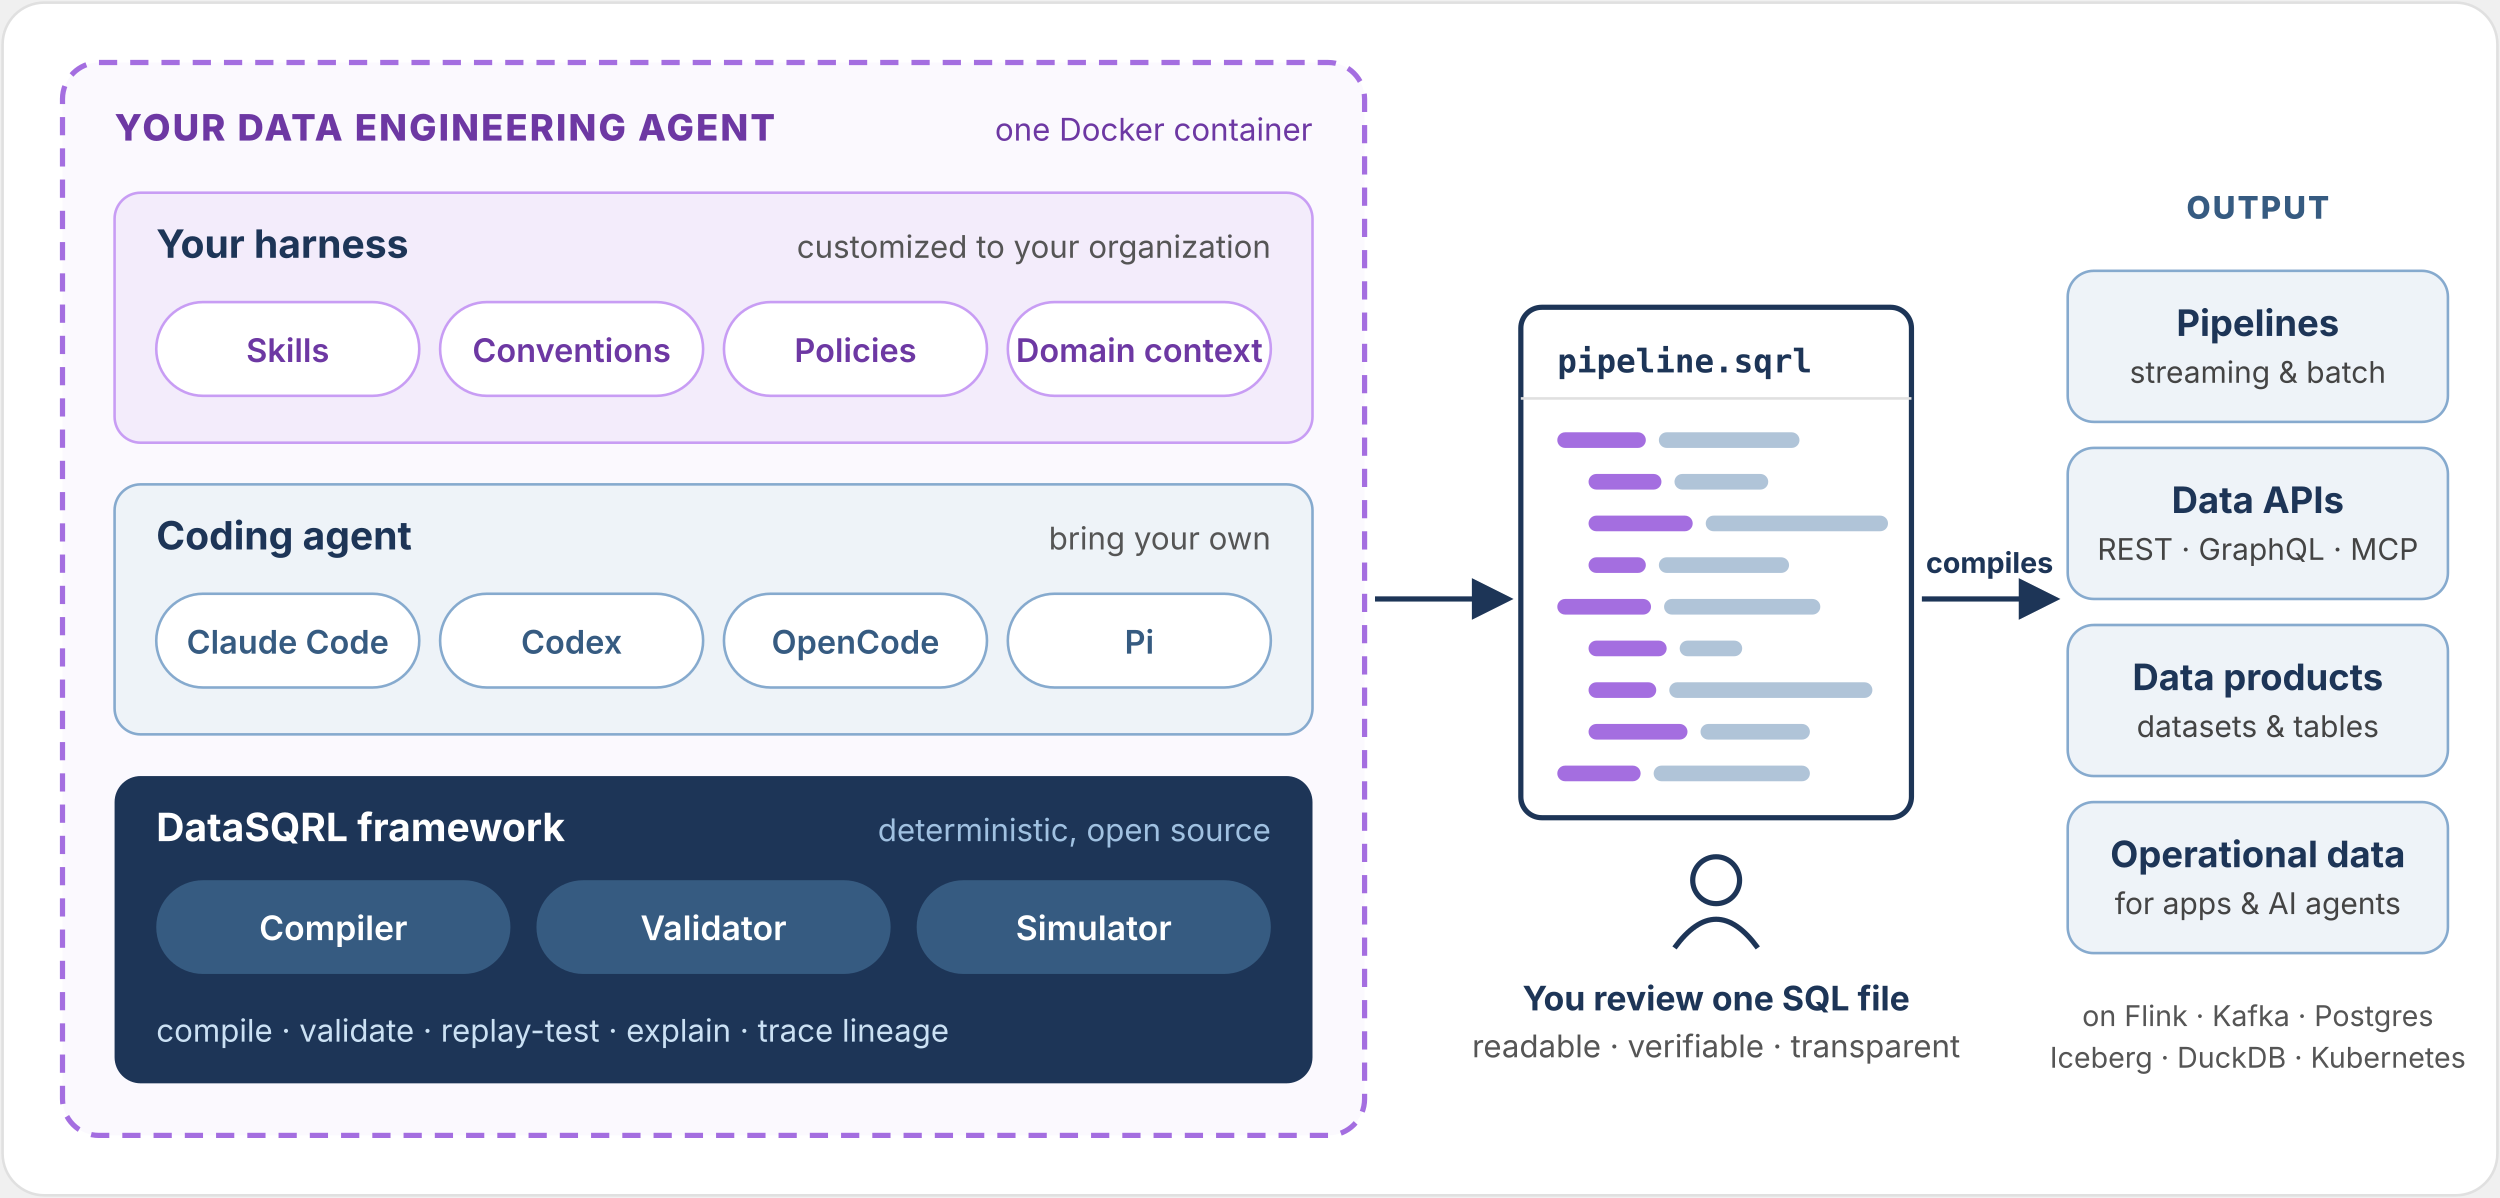
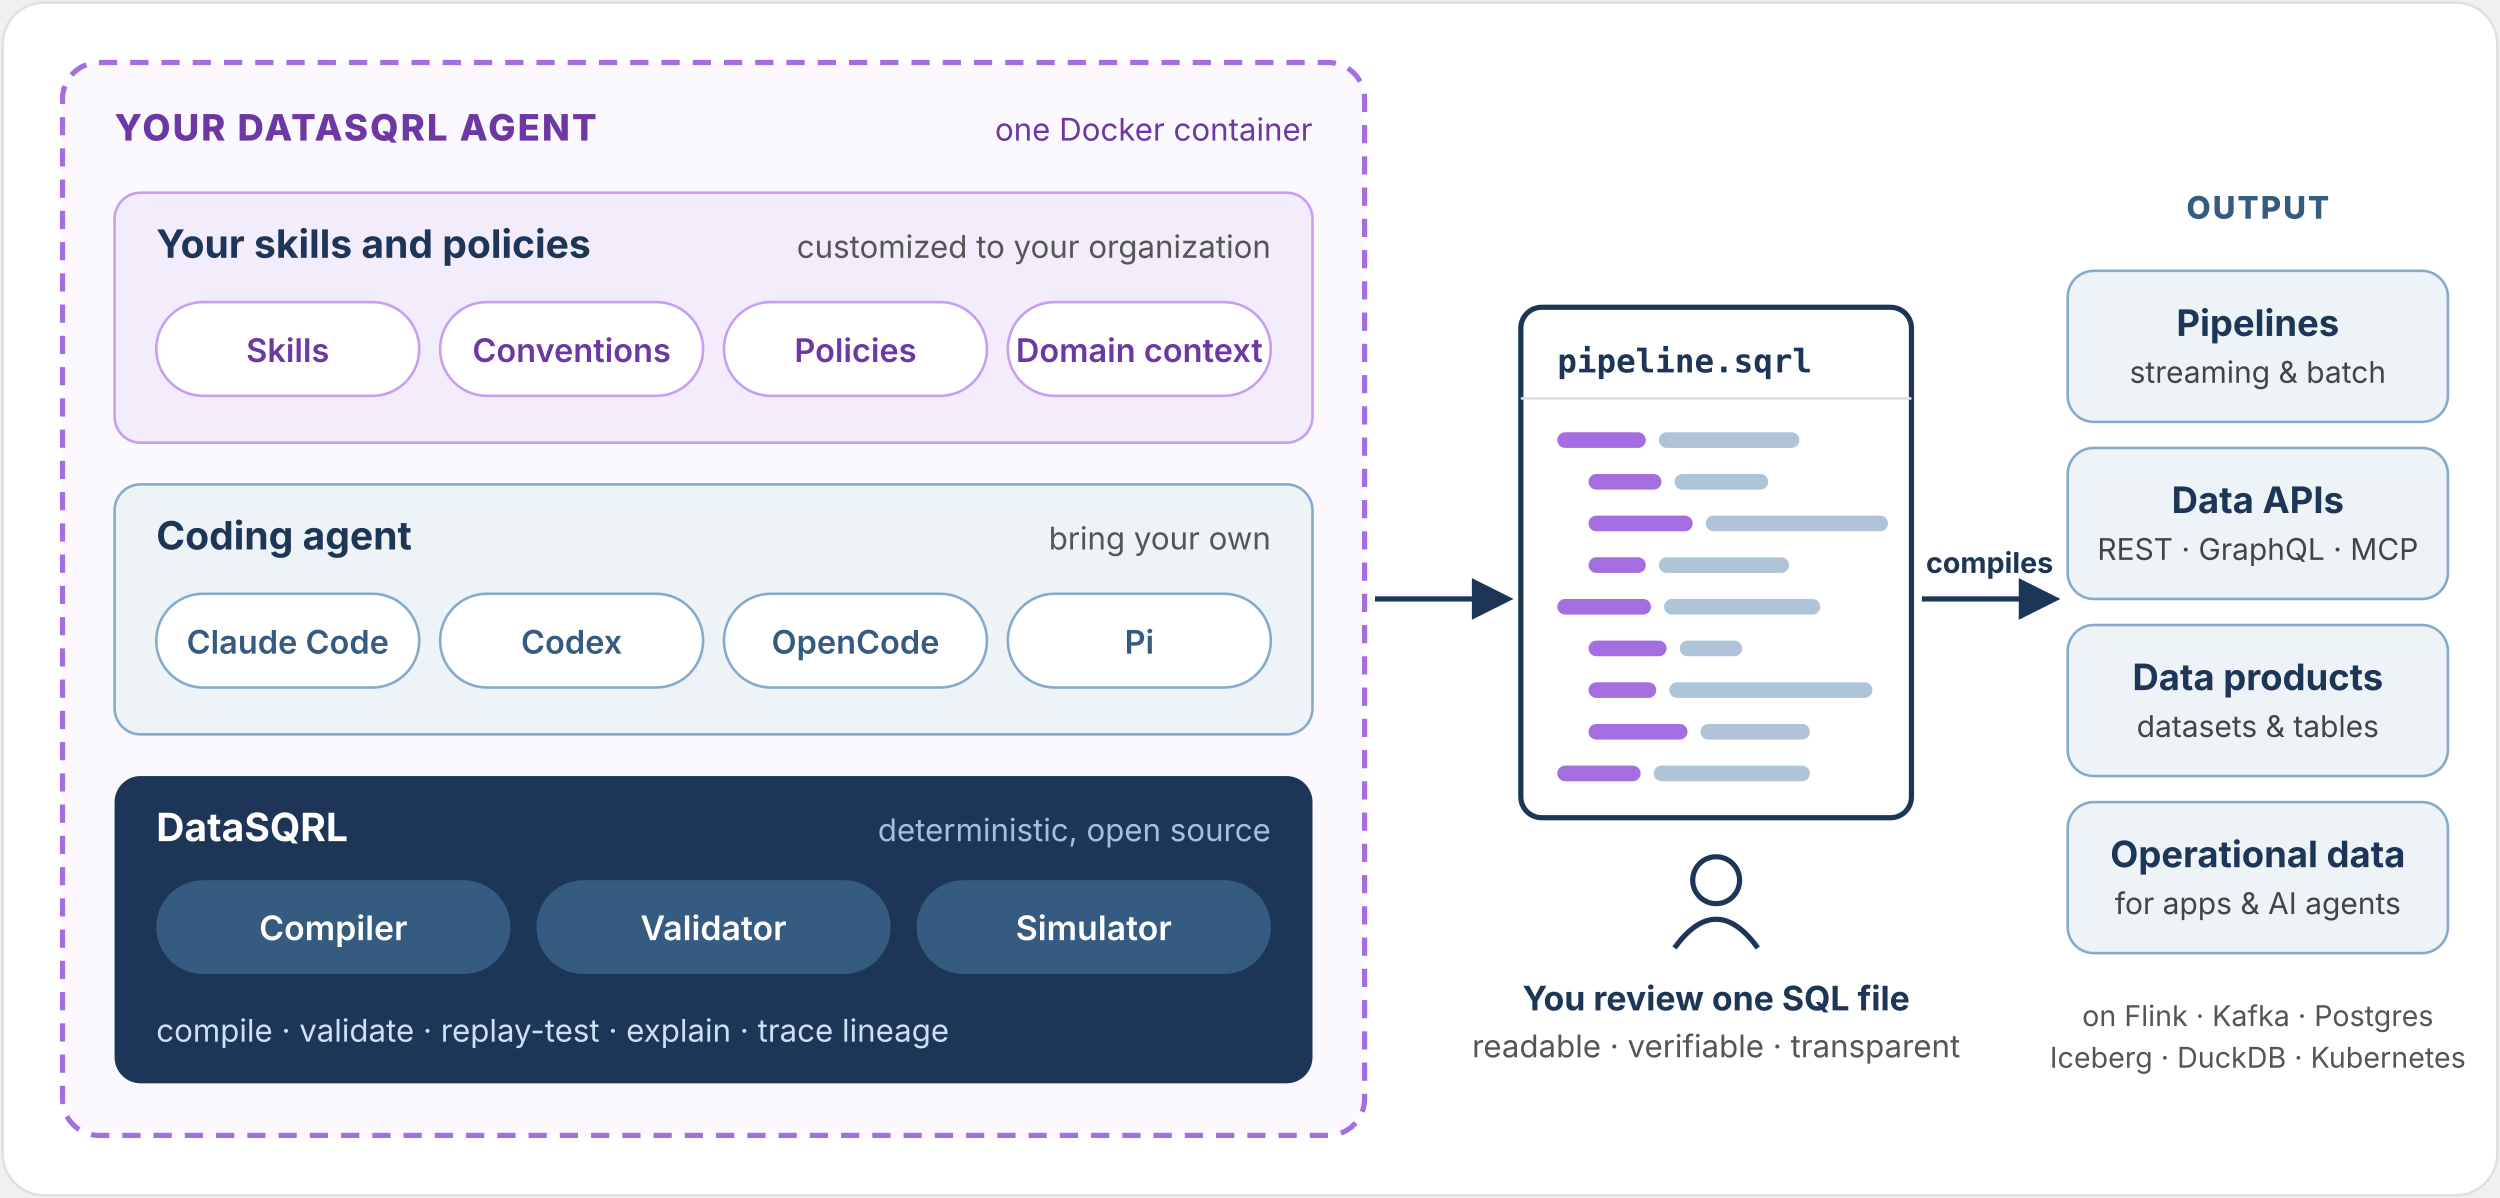
- <svg xmlns="http://www.w3.org/2000/svg" viewBox="0 0 960 460" width="960" height="460" role="img" aria-label="DataSQRL harness toolkit: your skills and policies plus a coding agent plus the DataSQRL framework, packaged as one data engineering agent that produces one readable SQL file compiled into pipelines, data APIs, data products and operational data">
+ <svg xmlns="http://www.w3.org/2000/svg" viewBox="0 0 960 460" width="960" height="460" role="img" aria-label="DataSQRL harness: your skills and policies plus a coding agent plus the DataSQRL compiler, validator, and simulator, packaged as one DataSQRL agent that produces one readable SQL file compiled into pipelines, data APIs, data products and operational data">
  <defs>
    <marker id="ah" viewBox="0 0 10 10" refX="8" refY="5" markerWidth="8" markerHeight="8" orient="auto-start-reverse">
      <path d="M0 0 L10 5 L0 10 z" fill="#1d3557" />
    </marker>
  </defs>
  <rect x="1" y="1" width="958" height="458" rx="16" fill="#ffffff" stroke="#e0e0e0" />
  <rect x="24" y="24" width="500" height="412" rx="14" fill="#fbf9fe" stroke="#a46ee0" stroke-width="2" stroke-dasharray="7 5" />
-   <text x="44" y="54" font-size="14" font-weight="800" letter-spacing="0.8" fill="#6d38a3" font-family="Inter, -apple-system, Segoe UI, Helvetica, Arial, sans-serif">YOUR DATA ENGINEERING AGENT</text>
+   <text x="44" y="54" font-size="14" font-weight="800" letter-spacing="0.8" fill="#6d38a3" font-family="Inter, -apple-system, Segoe UI, Helvetica, Arial, sans-serif">YOUR DATASQRL AGENT</text>
  <text x="504" y="54" text-anchor="end" font-size="12" fill="#6d38a3" font-family="Inter, -apple-system, Segoe UI, Helvetica, Arial, sans-serif">one Docker container</text>
  <rect x="44" y="74" width="460" height="96" rx="10" fill="#f3ecfb" stroke="#c89df4" />
-   <text x="60" y="99" font-size="15" font-weight="700" fill="#1d3557" font-family="Inter, -apple-system, Segoe UI, Helvetica, Arial, sans-serif">Your harness</text>
+   <text x="60" y="99" font-size="15" font-weight="700" fill="#1d3557" font-family="Inter, -apple-system, Segoe UI, Helvetica, Arial, sans-serif">Your skills and policies</text>
  <text x="488" y="99" text-anchor="end" font-size="12" fill="#555" font-family="Inter, -apple-system, Segoe UI, Helvetica, Arial, sans-serif">customized to your organization</text>
  <rect x="60" y="116" width="101" height="36" rx="18" fill="#ffffff" stroke="#c89df4" />
  <text x="110.5" y="139" text-anchor="middle" font-size="12.5" font-weight="600" fill="#6d38a3" font-family="Inter, -apple-system, Segoe UI, Helvetica, Arial, sans-serif">Skills</text>
  <rect x="169" y="116" width="101" height="36" rx="18" fill="#ffffff" stroke="#c89df4" />
  <text x="219.5" y="139" text-anchor="middle" font-size="12.5" font-weight="600" fill="#6d38a3" font-family="Inter, -apple-system, Segoe UI, Helvetica, Arial, sans-serif">Conventions</text>
  <rect x="278" y="116" width="101" height="36" rx="18" fill="#ffffff" stroke="#c89df4" />
  <text x="328.5" y="139" text-anchor="middle" font-size="12.5" font-weight="600" fill="#6d38a3" font-family="Inter, -apple-system, Segoe UI, Helvetica, Arial, sans-serif">Policies</text>
  <rect x="387" y="116" width="101" height="36" rx="18" fill="#ffffff" stroke="#c89df4" />
  <text x="437.5" y="139" text-anchor="middle" font-size="12.5" font-weight="600" fill="#6d38a3" font-family="Inter, -apple-system, Segoe UI, Helvetica, Arial, sans-serif">Domain context</text>
  <rect x="44" y="186" width="460" height="96" rx="10" fill="#eef3f8" stroke="#86AACE" />
  <text x="60" y="211" font-size="15" font-weight="700" fill="#1d3557" font-family="Inter, -apple-system, Segoe UI, Helvetica, Arial, sans-serif">Coding agent</text>
  <text x="488" y="211" text-anchor="end" font-size="12" fill="#555" font-family="Inter, -apple-system, Segoe UI, Helvetica, Arial, sans-serif">bring your own</text>
  <rect x="60" y="228" width="101" height="36" rx="18" fill="#ffffff" stroke="#86AACE" />
  <text x="110.5" y="251" text-anchor="middle" font-size="12.5" font-weight="600" fill="#365B81" font-family="Inter, -apple-system, Segoe UI, Helvetica, Arial, sans-serif">Claude Code</text>
  <rect x="169" y="228" width="101" height="36" rx="18" fill="#ffffff" stroke="#86AACE" />
  <text x="219.5" y="251" text-anchor="middle" font-size="12.5" font-weight="600" fill="#365B81" font-family="Inter, -apple-system, Segoe UI, Helvetica, Arial, sans-serif">Codex</text>
  <rect x="278" y="228" width="101" height="36" rx="18" fill="#ffffff" stroke="#86AACE" />
  <text x="328.5" y="251" text-anchor="middle" font-size="12.5" font-weight="600" fill="#365B81" font-family="Inter, -apple-system, Segoe UI, Helvetica, Arial, sans-serif">OpenCode</text>
  <rect x="387" y="228" width="101" height="36" rx="18" fill="#ffffff" stroke="#86AACE" />
  <text x="437.5" y="251" text-anchor="middle" font-size="12.5" font-weight="600" fill="#365B81" font-family="Inter, -apple-system, Segoe UI, Helvetica, Arial, sans-serif">Pi</text>
  <rect x="44" y="298" width="460" height="118" rx="10" fill="#1d3557" />
-   <text x="60" y="323" font-size="15" font-weight="700" fill="#ffffff" font-family="Inter, -apple-system, Segoe UI, Helvetica, Arial, sans-serif">DataSQRL framework</text>
+   <text x="60" y="323" font-size="15" font-weight="700" fill="#ffffff" font-family="Inter, -apple-system, Segoe UI, Helvetica, Arial, sans-serif">DataSQRL</text>
  <text x="488" y="323" text-anchor="end" font-size="12" fill="#A0C1E1" font-family="Inter, -apple-system, Segoe UI, Helvetica, Arial, sans-serif">deterministic, open source</text>
  <rect x="60" y="338" width="136" height="36" rx="18" fill="#365B81" />
  <text x="128.0" y="361" text-anchor="middle" font-size="13" font-weight="600" fill="#ffffff" font-family="Inter, -apple-system, Segoe UI, Helvetica, Arial, sans-serif">Compiler</text>
  <rect x="206" y="338" width="136" height="36" rx="18" fill="#365B81" />
  <text x="274.0" y="361" text-anchor="middle" font-size="13" font-weight="600" fill="#ffffff" font-family="Inter, -apple-system, Segoe UI, Helvetica, Arial, sans-serif">Validator</text>
  <rect x="352" y="338" width="136" height="36" rx="18" fill="#365B81" />
  <text x="420.0" y="361" text-anchor="middle" font-size="13" font-weight="600" fill="#ffffff" font-family="Inter, -apple-system, Segoe UI, Helvetica, Arial, sans-serif">Simulator</text>
  <text x="60" y="400" font-size="12" fill="#CBE1F4" font-family="Inter, -apple-system, Segoe UI, Helvetica, Arial, sans-serif">compile · validate · replay-test · explain · trace lineage</text>
  <line x1="528" y1="230" x2="578" y2="230" stroke="#1d3557" stroke-width="2" marker-end="url(#ah)" />
  <rect x="584" y="118" width="150" height="196" rx="8" fill="#ffffff" stroke="#1d3557" stroke-width="2" />
  <text x="598" y="143" font-size="12.5" font-weight="700" fill="#1d3557" font-family="SFMono-Regular, Menlo, Consolas, monospace">pipeline.sqrl</text>
  <line x1="584" y1="153" x2="734" y2="153" stroke="#e0e0e0" />
  <rect x="598" y="166" width="34" height="6" rx="3" fill="#a46ee0" />
  <rect x="637" y="166" width="54" height="6" rx="3" fill="#b0c4d8" />
  <rect x="610" y="182" width="28" height="6" rx="3" fill="#a46ee0" />
  <rect x="643" y="182" width="36" height="6" rx="3" fill="#b0c4d8" />
  <rect x="610" y="198" width="40" height="6" rx="3" fill="#a46ee0" />
  <rect x="655" y="198" width="70" height="6" rx="3" fill="#b0c4d8" />
  <rect x="610" y="214" width="22" height="6" rx="3" fill="#a46ee0" />
  <rect x="637" y="214" width="50" height="6" rx="3" fill="#b0c4d8" />
  <rect x="598" y="230" width="36" height="6" rx="3" fill="#a46ee0" />
  <rect x="639" y="230" width="60" height="6" rx="3" fill="#b0c4d8" />
  <rect x="610" y="246" width="30" height="6" rx="3" fill="#a46ee0" />
  <rect x="645" y="246" width="24" height="6" rx="3" fill="#b0c4d8" />
  <rect x="610" y="262" width="26" height="6" rx="3" fill="#a46ee0" />
  <rect x="641" y="262" width="78" height="6" rx="3" fill="#b0c4d8" />
  <rect x="610" y="278" width="38" height="6" rx="3" fill="#a46ee0" />
  <rect x="653" y="278" width="42" height="6" rx="3" fill="#b0c4d8" />
  <rect x="598" y="294" width="32" height="6" rx="3" fill="#a46ee0" />
  <rect x="635" y="294" width="60" height="6" rx="3" fill="#b0c4d8" />
  <circle cx="659" cy="338" r="9" fill="none" stroke="#1d3557" stroke-width="2" />
  <path d="M643 364 q16 -22 32 0" fill="none" stroke="#1d3557" stroke-width="2" />
  <text x="659" y="388" text-anchor="middle" font-size="13" font-weight="700" fill="#1d3557" font-family="Inter, -apple-system, Segoe UI, Helvetica, Arial, sans-serif">You review one SQL file</text>
  <text x="659" y="406" text-anchor="middle" font-size="12" fill="#555" font-family="Inter, -apple-system, Segoe UI, Helvetica, Arial, sans-serif">readable · verifiable · transparent</text>
  <text x="764" y="220" text-anchor="middle" font-size="11" font-weight="700" fill="#1d3557" font-family="Inter, -apple-system, Segoe UI, Helvetica, Arial, sans-serif">compiles</text>
  <line x1="738" y1="230" x2="788" y2="230" stroke="#1d3557" stroke-width="2" marker-end="url(#ah)" />
  <text x="867" y="84" text-anchor="middle" font-size="12" font-weight="800" letter-spacing="0.8" fill="#365B81" font-family="Inter, -apple-system, Segoe UI, Helvetica, Arial, sans-serif">OUTPUT</text>
  <rect x="794" y="104" width="146" height="58" rx="10" fill="#eef3f8" stroke="#86AACE" />
  <text x="867" y="129" text-anchor="middle" font-size="14" font-weight="700" fill="#1d3557" font-family="Inter, -apple-system, Segoe UI, Helvetica, Arial, sans-serif">Pipelines</text>
  <text x="867" y="147" text-anchor="middle" font-size="11.5" fill="#444" font-family="Inter, -apple-system, Segoe UI, Helvetica, Arial, sans-serif">streaming &amp; batch</text>
  <rect x="794" y="172" width="146" height="58" rx="10" fill="#eef3f8" stroke="#86AACE" />
  <text x="867" y="197" text-anchor="middle" font-size="14" font-weight="700" fill="#1d3557" font-family="Inter, -apple-system, Segoe UI, Helvetica, Arial, sans-serif">Data APIs</text>
  <text x="867" y="215" text-anchor="middle" font-size="11.5" fill="#444" font-family="Inter, -apple-system, Segoe UI, Helvetica, Arial, sans-serif">REST · GraphQL · MCP</text>
  <rect x="794" y="240" width="146" height="58" rx="10" fill="#eef3f8" stroke="#86AACE" />
  <text x="867" y="265" text-anchor="middle" font-size="14" font-weight="700" fill="#1d3557" font-family="Inter, -apple-system, Segoe UI, Helvetica, Arial, sans-serif">Data products</text>
  <text x="867" y="283" text-anchor="middle" font-size="11.5" fill="#444" font-family="Inter, -apple-system, Segoe UI, Helvetica, Arial, sans-serif">datasets &amp; tables</text>
  <rect x="794" y="308" width="146" height="58" rx="10" fill="#eef3f8" stroke="#86AACE" />
  <text x="867" y="333" text-anchor="middle" font-size="14" font-weight="700" fill="#1d3557" font-family="Inter, -apple-system, Segoe UI, Helvetica, Arial, sans-serif">Operational data</text>
  <text x="867" y="351" text-anchor="middle" font-size="11.5" fill="#444" font-family="Inter, -apple-system, Segoe UI, Helvetica, Arial, sans-serif">for apps &amp; AI agents</text>
  <text x="867" y="394" text-anchor="middle" font-size="11" fill="#555" font-family="Inter, -apple-system, Segoe UI, Helvetica, Arial, sans-serif">on Flink · Kafka · Postgres</text>
  <text x="867" y="410" text-anchor="middle" font-size="11" fill="#555" font-family="Inter, -apple-system, Segoe UI, Helvetica, Arial, sans-serif">Iceberg · DuckDB · Kubernetes</text>
</svg>
